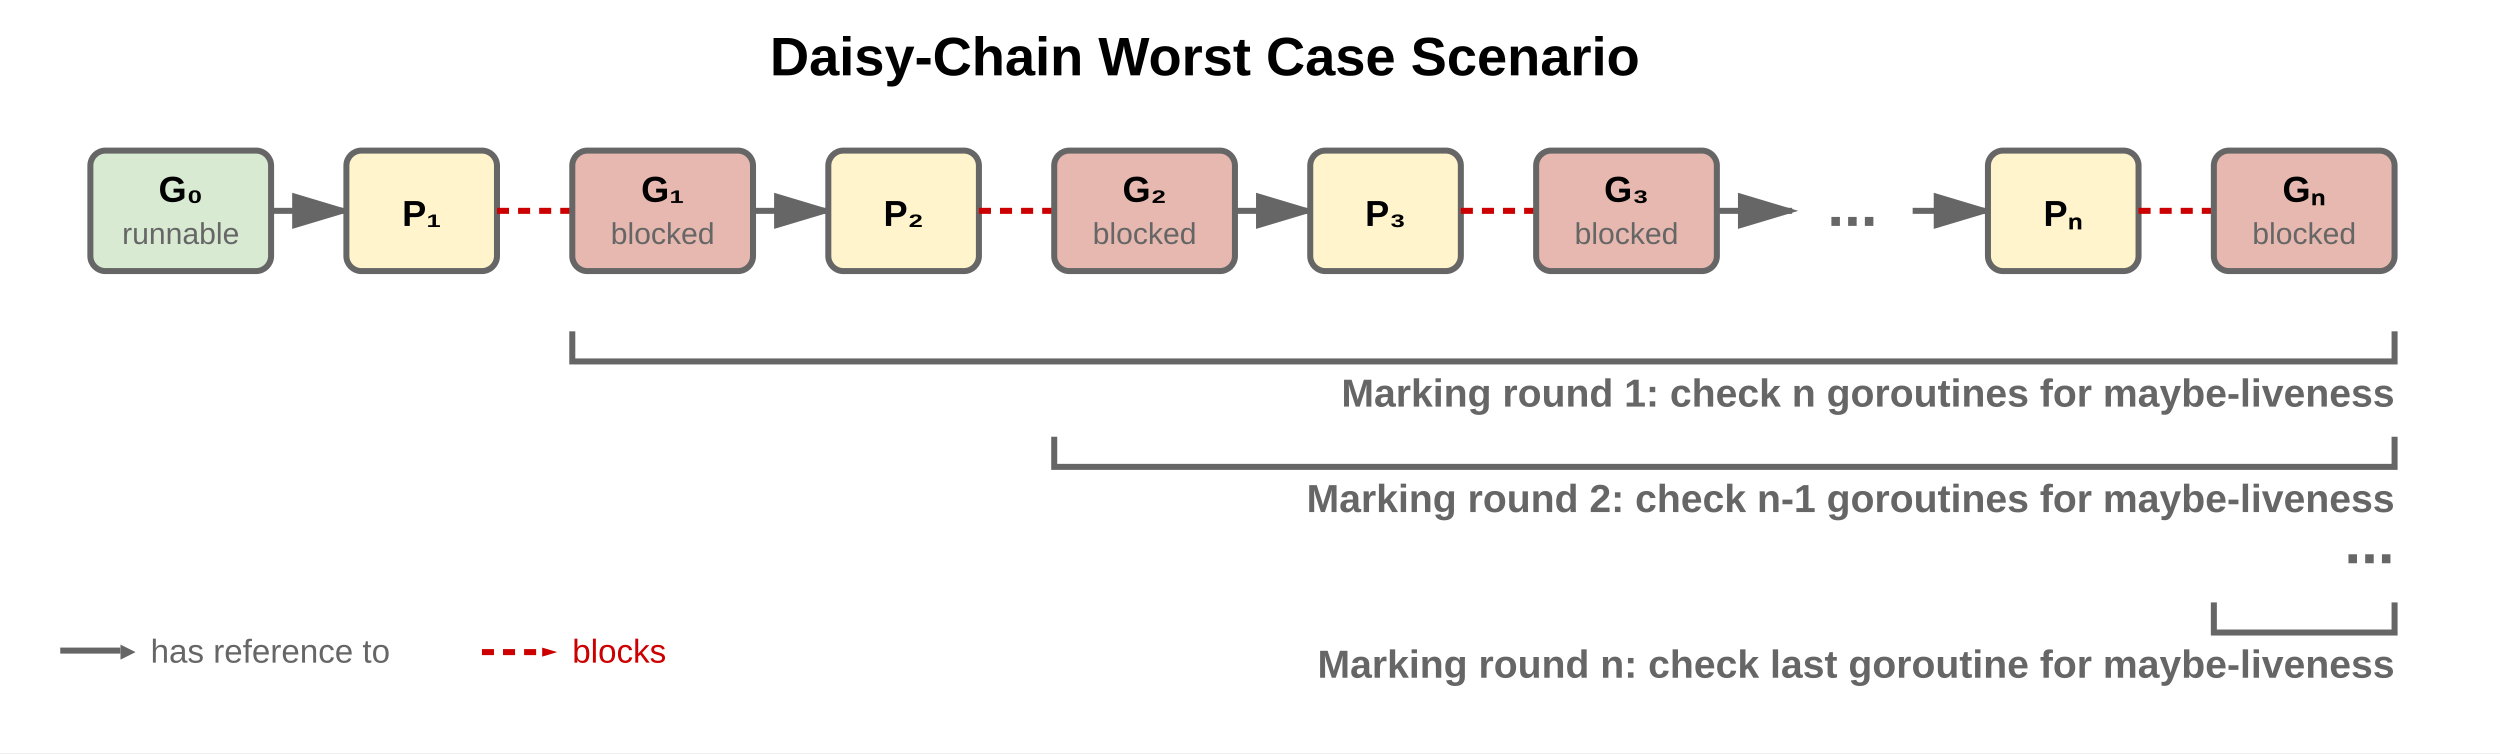
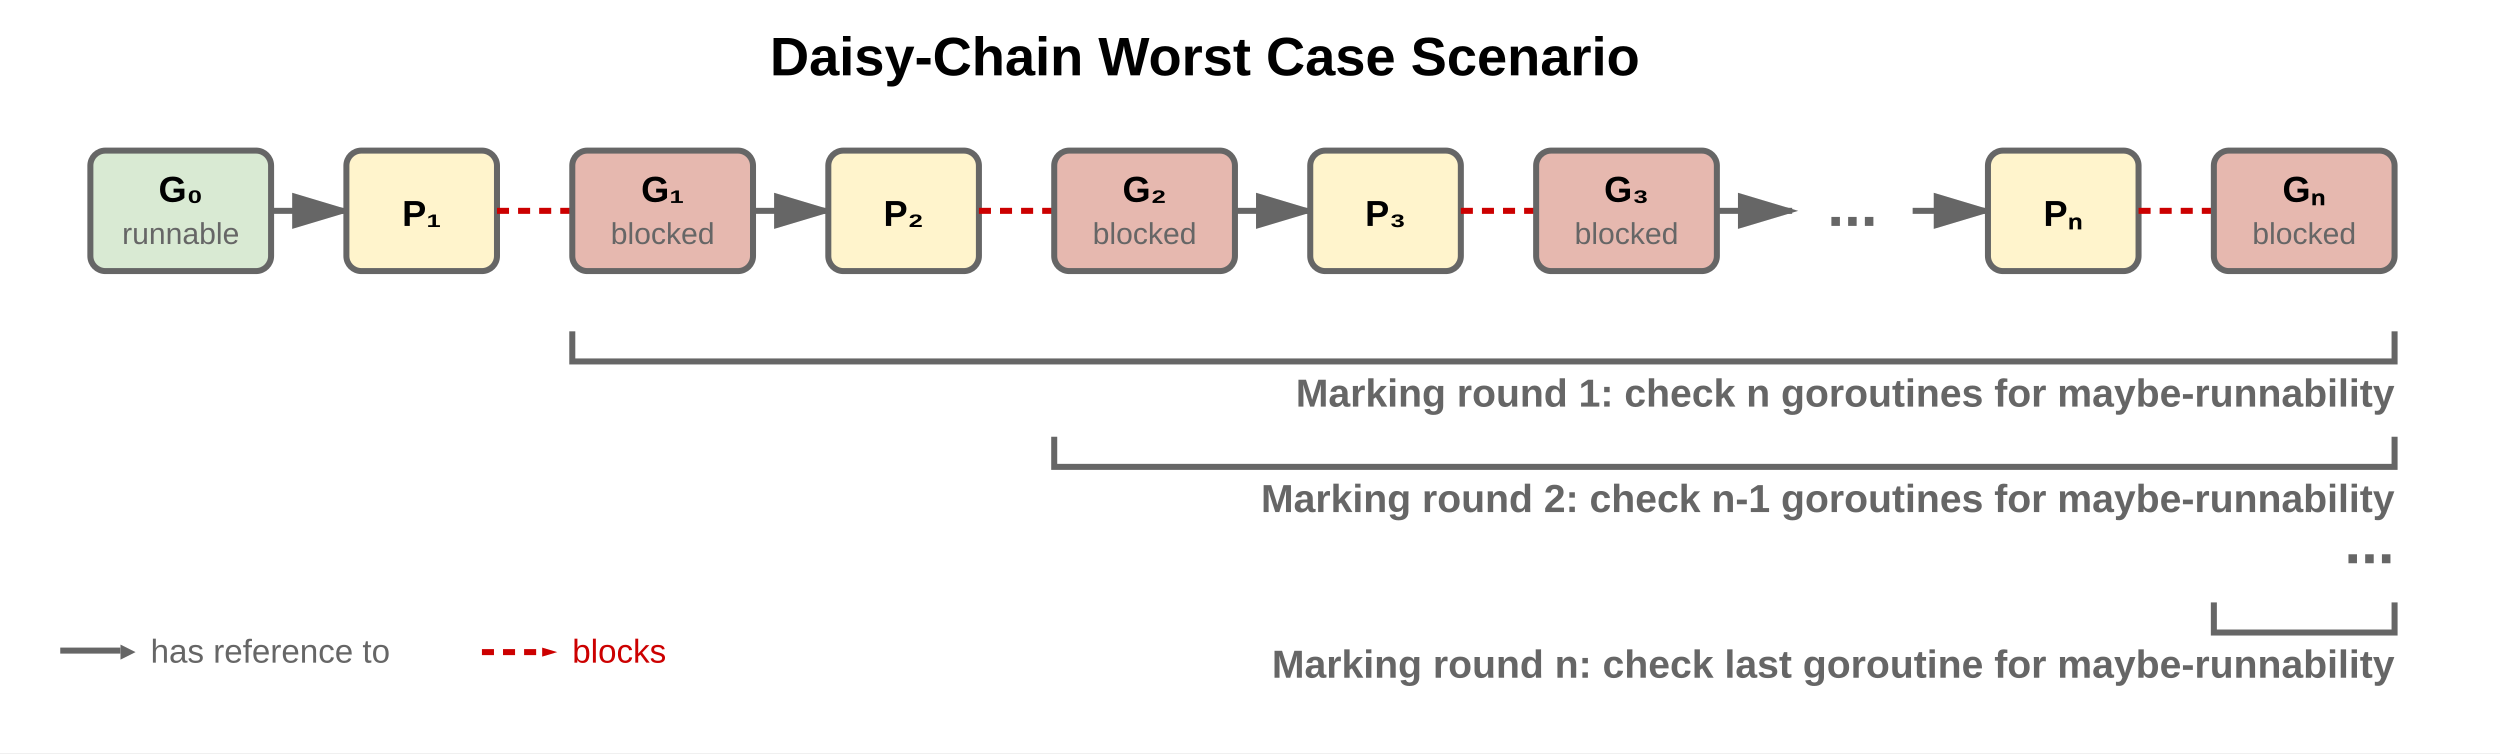
<svg xmlns="http://www.w3.org/2000/svg" viewBox="0 0 830 250" width="830" height="250">
  <rect width="830" height="250" fill="#ffffff" />
  <text x="400" y="25" text-anchor="middle" font-family="Arial" font-size="18" font-weight="bold" fill="#000">
    Daisy-Chain Worst Case Scenario
  </text>
  <defs>
    <marker id="arrow-solid" markerWidth="10" markerHeight="10" refX="9" refY="3" orient="auto">
      <polygon points="0 0, 10 3, 0 6" fill="#666" />
    </marker>
    <marker id="arrow-dashed" markerWidth="10" markerHeight="10" refX="9" refY="3" orient="auto">
      <polygon points="0 0, 10 3, 0 6" fill="#cc0000" />
    </marker>
  </defs>
  <rect x="30" y="50" width="60" height="40" fill="#d9ead3" stroke="#666" stroke-width="2" rx="5" />
  <text x="60" y="67" text-anchor="middle" font-family="Arial" font-size="12" fill="#000" font-weight="bold">G₀</text>
  <text x="60" y="81" text-anchor="middle" font-family="Arial" font-size="10" fill="#666">runnable</text>
  <line x1="90" y1="70" x2="115" y2="70" stroke="#666" stroke-width="2" marker-end="url(#arrow-solid)" />
  <rect x="115" y="50" width="50" height="40" fill="#fff4cc" stroke="#666" stroke-width="2" rx="5" />
  <text x="140" y="75" text-anchor="middle" font-family="Arial" font-size="12" fill="#000" font-weight="bold">P₁</text>
  <line x1="165" y1="70" x2="190" y2="70" stroke="#cc0000" stroke-width="2" stroke-dasharray="4,3" />
  <rect x="190" y="50" width="60" height="40" fill="#e6b8af" stroke="#666" stroke-width="2" rx="5" />
  <text x="220" y="67" text-anchor="middle" font-family="Arial" font-size="12" fill="#000" font-weight="bold">G₁</text>
  <text x="220" y="81" text-anchor="middle" font-family="Arial" font-size="10" fill="#666">blocked</text>
  <line x1="250" y1="70" x2="275" y2="70" stroke="#666" stroke-width="2" marker-end="url(#arrow-solid)" />
  <rect x="275" y="50" width="50" height="40" fill="#fff4cc" stroke="#666" stroke-width="2" rx="5" />
  <text x="300" y="75" text-anchor="middle" font-family="Arial" font-size="12" fill="#000" font-weight="bold">P₂</text>
  <line x1="325" y1="70" x2="350" y2="70" stroke="#cc0000" stroke-width="2" stroke-dasharray="4,3" />
  <rect x="350" y="50" width="60" height="40" fill="#e6b8af" stroke="#666" stroke-width="2" rx="5" />
  <text x="380" y="67" text-anchor="middle" font-family="Arial" font-size="12" fill="#000" font-weight="bold">G₂</text>
  <text x="380" y="81" text-anchor="middle" font-family="Arial" font-size="10" fill="#666">blocked</text>
  <line x1="410" y1="70" x2="435" y2="70" stroke="#666" stroke-width="2" marker-end="url(#arrow-solid)" />
  <rect x="435" y="50" width="50" height="40" fill="#fff4cc" stroke="#666" stroke-width="2" rx="5" />
  <text x="460" y="75" text-anchor="middle" font-family="Arial" font-size="12" fill="#000" font-weight="bold">P₃</text>
  <line x1="485" y1="70" x2="510" y2="70" stroke="#cc0000" stroke-width="2" stroke-dasharray="4,3" />
  <rect x="510" y="50" width="60" height="40" fill="#e6b8af" stroke="#666" stroke-width="2" rx="5" />
  <text x="540" y="67" text-anchor="middle" font-family="Arial" font-size="12" fill="#000" font-weight="bold">G₃</text>
  <text x="540" y="81" text-anchor="middle" font-family="Arial" font-size="10" fill="#666">blocked</text>
  <line x1="570" y1="70" x2="595" y2="70" stroke="#666" stroke-width="2" marker-end="url(#arrow-solid)" />
  <text x="615" y="75" text-anchor="middle" font-family="Arial" font-size="20" fill="#666" font-weight="bold">...</text>
  <line x1="635" y1="70" x2="660" y2="70" stroke="#666" stroke-width="2" marker-end="url(#arrow-solid)" />
  <rect x="660" y="50" width="50" height="40" fill="#fff4cc" stroke="#666" stroke-width="2" rx="5" />
  <text x="685" y="75" text-anchor="middle" font-family="Arial" font-size="12" fill="#000" font-weight="bold">Pₙ</text>
  <line x1="710" y1="70" x2="735" y2="70" stroke="#cc0000" stroke-width="2" stroke-dasharray="4,3" />
  <rect x="735" y="50" width="60" height="40" fill="#e6b8af" stroke="#666" stroke-width="2" rx="5" />
  <text x="765" y="67" text-anchor="middle" font-family="Arial" font-size="12" fill="#000" font-weight="bold">Gₙ</text>
  <text x="765" y="81" text-anchor="middle" font-family="Arial" font-size="10" fill="#666">blocked</text>
  <path d="M 190 110 L 190 120 L 795 120 L 795 110" fill="none" stroke="#666" stroke-width="2" />
  <text x="795" y="135" text-anchor="end" font-family="Arial" font-size="13" fill="#666" font-weight="bold">
-     Marking round 1: check n goroutines for maybe-liveness
+     Marking round 1: check n goroutines for maybe-runnability
  </text>
  <path d="M 350 145 L 350 155 L 795 155 L 795 145" fill="none" stroke="#666" stroke-width="2" />
  <text x="795" y="170" text-anchor="end" font-family="Arial" font-size="13" fill="#666" font-weight="bold">
-     Marking round 2: check n-1 goroutines for maybe-liveness
+     Marking round 2: check n-1 goroutines for maybe-runnability
  </text>
  <text x="795" y="187" text-anchor="end" font-family="Arial" font-size="20" fill="#666" font-weight="bold">
    ...
  </text>
  <path d="M 735 200 L 735 210 L 795 210 L 795 200" fill="none" stroke="#666" stroke-width="2" />
  <text x="795" y="225" text-anchor="end" font-family="Arial" font-size="13" fill="#666" font-weight="bold">
-     Marking round n: check last goroutine for maybe-liveness
+     Marking round n: check last goroutine for maybe-runnability
  </text>
  <rect x="20" y="215" width="20" height="2" fill="#666" />
  <polygon points="40,214 45,216.5 40,219" fill="#666" />
  <text x="50" y="220" font-family="Arial" font-size="11" fill="#666">
    has reference to
  </text>
  <line x1="160" y1="216.5" x2="180" y2="216.5" stroke="#cc0000" stroke-width="2" stroke-dasharray="4,3" />
  <polygon points="180,215 185,216.5 180,218" fill="#cc0000" />
  <text x="190" y="220" font-family="Arial" font-size="11" fill="#cc0000">
    blocks
  </text>
</svg>
